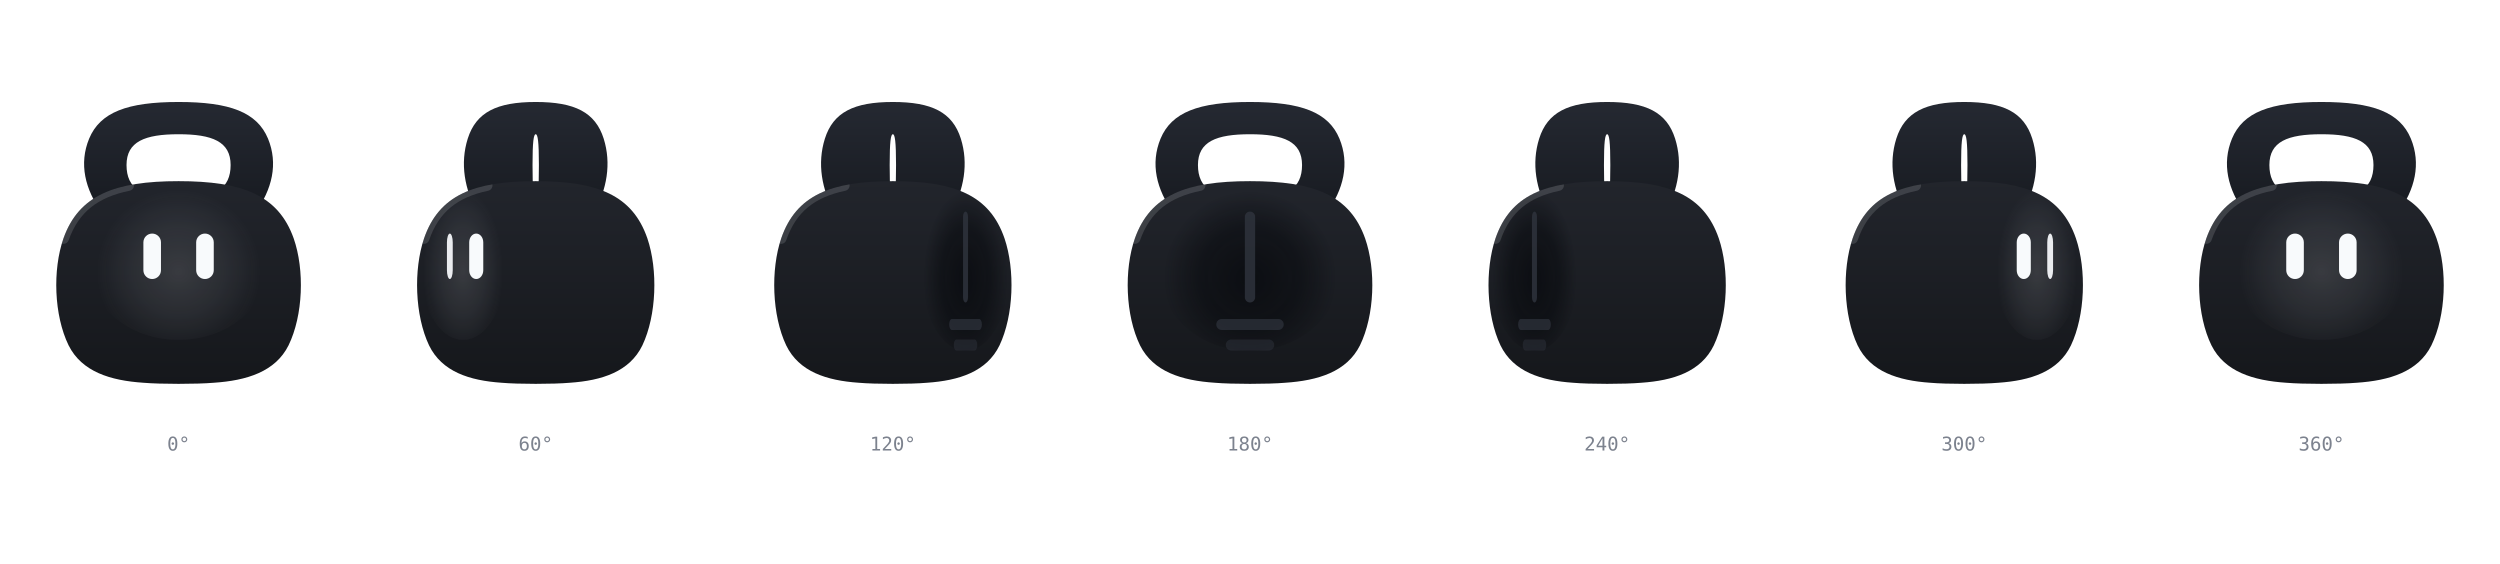
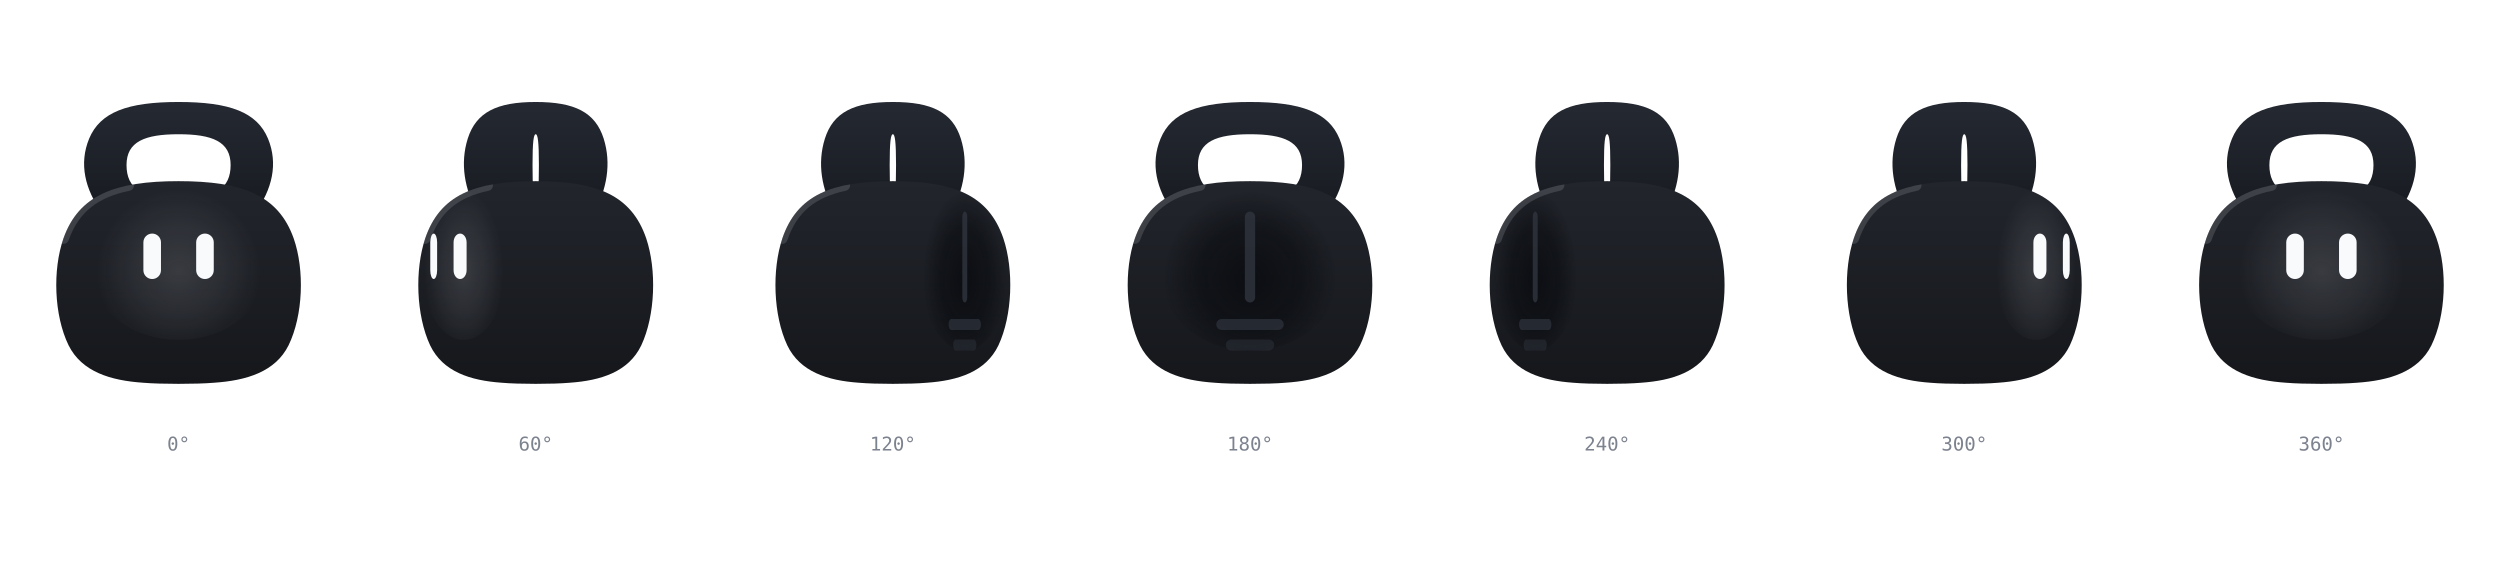
<svg xmlns="http://www.w3.org/2000/svg" width="2660" height="600" viewBox="0 0 2660 600" fill="none" role="img" aria-labelledby="turn-title">
  <defs>
    <linearGradient id="bodyFill" x1="0" y1="-140" x2="0" y2="140" gradientUnits="userSpaceOnUse">
      <stop offset="0" stop-color="#22252C" />
      <stop offset="1" stop-color="#15171B" />
    </linearGradient>
    <linearGradient id="handleFill" x1="0" y1="-78" x2="0" y2="78" gradientUnits="userSpaceOnUse">
      <stop offset="0" stop-color="#252932" />
      <stop offset="1" stop-color="#171A20" />
    </linearGradient>
    <radialGradient id="frontField" cx="0" cy="-14" r="112" gradientUnits="userSpaceOnUse">
      <stop offset="0" stop-color="#FFFFFF" stop-opacity="0.125" />
      <stop offset="0.55" stop-color="#E8ECF4" stop-opacity="0.071" />
      <stop offset="1" stop-color="#E8ECF4" stop-opacity="0" />
    </radialGradient>
    <radialGradient id="backField" cx="0" cy="-6" r="118" gradientUnits="userSpaceOnUse">
      <stop offset="0" stop-color="#05070B" stop-opacity="0.69" />
      <stop offset="0.6" stop-color="#05070B" stop-opacity="0.455" />
      <stop offset="1" stop-color="#05070B" stop-opacity="0" />
    </radialGradient>
    <radialGradient id="topShade" cx="0" cy="6" r="74" gradientUnits="userSpaceOnUse">
      <stop offset="0" stop-color="#0C0E12" stop-opacity="0.722" />
      <stop offset="0.5" stop-color="#0C0E12" stop-opacity="0.369" />
      <stop offset="1" stop-color="#0C0E12" stop-opacity="0" />
    </radialGradient>
    <clipPath id="bodyMask">
      <path d="M 0 -137.5 C 87 -137.5 136 -118.5 157 -59.5 C 172.04 -16.51 170 45.5 150 86.5 C 132 122.5 93 134.5 48 137.5 C 25 139.5 -25 139.5 -48 137.5 C -93 134.5 -132 122.5 -150 86.5 C -170 45.5 -172 -16.5 -157 -59.5 C -136 -118.5 -87 -137.5 0 -137.5 Z" />
    </clipPath>
    <clipPath id="handleMask" clip-rule="evenodd">
      <path d="M 0 -76 C 70 -76 107 -62 122 -26 C 136 8 128 43 104 76 C 34.67 76 -34.67 76 -104 76 C -128 43 -136 8 -122 -26 C -107 -62 -70 -76 0 -76 Z M 0 -32 C -46 -32 -71 -22 -71 10 C -71 42 -50 56 0 56 C 50 56 71 42 71 10 C 71 -22 46 -32 0 -32 Z" clip-rule="evenodd" />
    </clipPath>
  </defs>
  <g id="facing-0" transform="translate(190 300) scale(0.78)">
+     <clipPath id="cellMask-0">
+       <path transform="scale(1 1)" d="M 0 -137.5 C 87 -137.5 136 -118.5 157 -59.5 C 172.04 -16.51 170 45.5 150 86.5 C 132 122.5 93 134.5 48 137.5 C 25 139.5 -25 139.5 -48 137.5 C -93 134.5 -132 122.5 -150 86.5 C -170 45.5 -172 -16.5 -157 -59.5 C -136 -118.5 -87 -137.5 0 -137.5 Z" />
+     </clipPath>
    <g transform="translate(0 -169.5) scale(1 1)">
      <path fill-rule="evenodd" clip-rule="evenodd" d="M 0 -76 C 70 -76 107 -62 122 -26 C 136 8 128 43 104 76 C 34.67 76 -34.67 76 -104 76 C -128 43 -136 8 -122 -26 C -107 -62 -70 -76 0 -76 Z M 0 -32 C -46 -32 -71 -22 -71 10 C -71 42 -50 56 0 56 C 50 56 71 42 71 10 C 71 -22 46 -32 0 -32 Z" fill="url(#handleFill)" />
    </g>
    <g transform="scale(1 1)">
      <path d="M 0 -137.5 C 87 -137.5 136 -118.5 157 -59.5 C 172.04 -16.51 170 45.5 150 86.5 C 132 122.5 93 134.5 48 137.5 C 25 139.5 -25 139.5 -48 137.5 C -93 134.5 -132 122.5 -150 86.5 C -170 45.5 -172 -16.5 -157 -59.5 C -136 -118.5 -87 -137.5 0 -137.5 Z" fill="url(#bodyFill)" />
      <g id="depth" clip-path="url(#bodyMask)">
        <ellipse id="top-shade" cx="0" cy="-168" rx="160" ry="75" fill="url(#topShade)" />
        <g id="turn-front" transform="translate(0 0) scale(1 1)" opacity="1">
          <ellipse cx="0" cy="-28" rx="125" ry="107" fill="url(#frontField)" />
        </g>
        <g id="turn-back" transform="translate(0 0) scale(1 1)" opacity="0">
          <ellipse cx="0" cy="-18" rx="125" ry="112" fill="url(#backField)" />
          <rect x="-7" y="-96" width="14" height="124" rx="7" fill="#2E323C" opacity="0.85" />
          <rect x="-46" y="50.5" width="92" height="15" rx="7.5" fill="#2E323C" opacity="0.72" />
          <rect x="-33" y="78.5" width="66" height="15" rx="7.5" fill="#2E323C" opacity="0.5" />
        </g>
        <path id="rim-light" d="M -157 -59.5 C -142.3 -100.8 -113.88 -122.5 -68.31 -131.8" fill="none" stroke="#9C9EA5" stroke-width="15" stroke-linecap="round" stroke-linejoin="round" opacity="0.24" />
      </g>
    </g>
-     <g transform="translate(0 -35)">
-       <g transform="translate(-36 0) scale(1 1)" opacity="1">
-         <rect x="-12" y="-31" width="24" height="62" rx="12" fill="#F8FAFC" />
-       </g>
-       <g transform="translate(36 0) scale(1 1)" opacity="1">
-         <rect x="-12" y="-31" width="24" height="62" rx="12" fill="#F8FAFC" />
+     <g clip-path="url(#cellMask-0)">
+       <g transform="translate(0 -35)">
+         <g transform="translate(-36 0) scale(1 1)" opacity="1">
+           <rect x="-12" y="-31" width="24" height="62" rx="12" fill="#F8FAFC" />
+         </g>
+         <g transform="translate(36 0) scale(1 1)" opacity="1">
+           <rect x="-12" y="-31" width="24" height="62" rx="12" fill="#F8FAFC" />
+         </g>
      </g>
    </g>
    <text x="0" y="230" text-anchor="middle" font-family="ui-monospace, monospace" font-size="26" fill="#7C828E">0°</text>
  </g>
  <g id="facing-60" transform="translate(570 300) scale(0.78)">
-     <g transform="translate(0 -169.5) scale(0.76 1)">
-       <path fill-rule="evenodd" clip-rule="evenodd" d="M 0 -76 C 70 -76 107 -62 122 -26 C 136 8 128 43 104 76 C 34.67 76 -34.67 76 -104 76 C -128 43 -136 8 -122 -26 C -107 -62 -70 -76 0 -76 Z M 0 -32 C -3.71 -32 -5.72 -22 -5.72 10 C -5.72 42 -4.03 56 0 56 C 4.03 56 5.72 42 5.72 10 C 5.72 -22 3.71 -32 0 -32 Z" fill="url(#handleFill)" />
-     </g>
-     <g transform="scale(0.97 1)">
+     <clipPath id="cellMask-60">
+       <path transform="scale(0.96 1)" d="M 0 -137.5 C 87 -137.5 136 -118.5 157 -59.5 C 172.04 -16.51 170 45.5 150 86.5 C 132 122.5 93 134.5 48 137.5 C 25 139.5 -25 139.5 -48 137.5 C -93 134.5 -132 122.5 -150 86.5 C -170 45.5 -172 -16.5 -157 -59.5 C -136 -118.5 -87 -137.5 0 -137.5 Z" />
+     </clipPath>
+     <g transform="translate(0 -169.5) scale(0.76 1)">
+       <path fill-rule="evenodd" clip-rule="evenodd" d="M 0 -76 C 70 -76 107 -62 122 -26 C 136 8 128 43 104 76 C 34.67 76 -34.67 76 -104 76 C -128 43 -136 8 -122 -26 C -107 -62 -70 -76 0 -76 Z M 0 -32 C -3.71 -32 -5.72 -22 -5.72 10 C -5.72 42 -4.03 56 0 56 C 4.03 56 5.72 42 5.72 10 C 5.72 -22 3.71 -32 0 -32 Z" fill="url(#handleFill)" />
+     </g>
+     <g transform="scale(0.96 1)">
      <path d="M 0 -137.5 C 87 -137.5 136 -118.5 157 -59.5 C 172.04 -16.51 170 45.5 150 86.5 C 132 122.5 93 134.5 48 137.5 C 25 139.5 -25 139.5 -48 137.5 C -93 134.5 -132 122.5 -150 86.5 C -170 45.5 -172 -16.5 -157 -59.5 C -136 -118.5 -87 -137.5 0 -137.5 Z" fill="url(#bodyFill)" />
      <g id="depth" clip-path="url(#bodyMask)">
        <ellipse id="top-shade" cx="0" cy="-168" rx="160" ry="75" fill="url(#topShade)" />
        <g id="turn-front" transform="translate(-102.19 0) scale(0.5 1)" opacity="1">
          <ellipse cx="0" cy="-28" rx="125" ry="107" fill="url(#frontField)" />
        </g>
        <g id="turn-back" transform="translate(102.19 0) scale(0.5 1)" opacity="0">
          <ellipse cx="0" cy="-18" rx="125" ry="112" fill="url(#backField)" />
          <rect x="-7" y="-96" width="14" height="124" rx="7" fill="#2E323C" opacity="0.85" />
          <rect x="-46" y="50.5" width="92" height="15" rx="7.5" fill="#2E323C" opacity="0.72" />
          <rect x="-33" y="78.5" width="66" height="15" rx="7.5" fill="#2E323C" opacity="0.5" />
        </g>
        <path id="rim-light" d="M -157 -59.5 C -142.3 -100.8 -113.88 -122.5 -68.31 -131.8" fill="none" stroke="#9C9EA5" stroke-width="15" stroke-linecap="round" stroke-linejoin="round" opacity="0.24" />
      </g>
    </g>
-     <g transform="translate(0 -35)">
-       <g transform="translate(-117.14 0) scale(0.33 1)" opacity="0.93">
-         <rect x="-12" y="-31" width="24" height="62" rx="12" fill="#F8FAFC" />
-       </g>
-       <g transform="translate(-81.14 0) scale(0.8 1)" opacity="1">
-         <rect x="-12" y="-31" width="24" height="62" rx="12" fill="#F8FAFC" />
+     <g clip-path="url(#cellMask-60)">
+       <g transform="translate(0 -35)">
+         <g transform="translate(-139.16 0) scale(0.39 1)" opacity="1">
+           <rect x="-12" y="-31" width="24" height="62" rx="12" fill="#F8FAFC" />
+         </g>
+         <g transform="translate(-103.16 0) scale(0.74 1)" opacity="1">
+           <rect x="-12" y="-31" width="24" height="62" rx="12" fill="#F8FAFC" />
+         </g>
      </g>
    </g>
    <text x="0" y="230" text-anchor="middle" font-family="ui-monospace, monospace" font-size="26" fill="#7C828E">60°</text>
  </g>
  <g id="facing-120" transform="translate(950 300) scale(0.78)">
-     <g transform="translate(0 -169.5) scale(0.76 1)">
-       <path fill-rule="evenodd" clip-rule="evenodd" d="M 0 -76 C 70 -76 107 -62 122 -26 C 136 8 128 43 104 76 C 34.67 76 -34.67 76 -104 76 C -128 43 -136 8 -122 -26 C -107 -62 -70 -76 0 -76 Z M 0 -32 C -3.71 -32 -5.72 -22 -5.72 10 C -5.72 42 -4.03 56 0 56 C 4.03 56 5.72 42 5.72 10 C 5.72 -22 3.71 -32 0 -32 Z" fill="url(#handleFill)" />
-     </g>
-     <g transform="scale(0.97 1)">
+     <clipPath id="cellMask-120">
+       <path transform="scale(0.96 1)" d="M 0 -137.5 C 87 -137.5 136 -118.5 157 -59.5 C 172.04 -16.51 170 45.5 150 86.5 C 132 122.5 93 134.5 48 137.5 C 25 139.5 -25 139.5 -48 137.5 C -93 134.5 -132 122.5 -150 86.5 C -170 45.5 -172 -16.5 -157 -59.5 C -136 -118.5 -87 -137.5 0 -137.5 Z" />
+     </clipPath>
+     <g transform="translate(0 -169.5) scale(0.76 1)">
+       <path fill-rule="evenodd" clip-rule="evenodd" d="M 0 -76 C 70 -76 107 -62 122 -26 C 136 8 128 43 104 76 C 34.67 76 -34.67 76 -104 76 C -128 43 -136 8 -122 -26 C -107 -62 -70 -76 0 -76 Z M 0 -32 C -3.71 -32 -5.72 -22 -5.72 10 C -5.72 42 -4.03 56 0 56 C 4.03 56 5.72 42 5.72 10 C 5.72 -22 3.71 -32 0 -32 Z" fill="url(#handleFill)" />
+     </g>
+     <g transform="scale(0.96 1)">
      <path d="M 0 -137.5 C 87 -137.5 136 -118.5 157 -59.5 C 172.04 -16.51 170 45.5 150 86.5 C 132 122.5 93 134.5 48 137.5 C 25 139.5 -25 139.5 -48 137.5 C -93 134.5 -132 122.5 -150 86.5 C -170 45.5 -172 -16.5 -157 -59.5 C -136 -118.5 -87 -137.5 0 -137.5 Z" fill="url(#bodyFill)" />
      <g id="depth" clip-path="url(#bodyMask)">
        <ellipse id="top-shade" cx="0" cy="-168" rx="160" ry="75" fill="url(#topShade)" />
        <g id="turn-front" transform="translate(-102.19 0) scale(0.5 1)" opacity="0">
          <ellipse cx="0" cy="-28" rx="125" ry="107" fill="url(#frontField)" />
        </g>
        <g id="turn-back" transform="translate(102.19 0) scale(0.5 1)" opacity="1">
          <ellipse cx="0" cy="-18" rx="125" ry="112" fill="url(#backField)" />
          <rect x="-7" y="-96" width="14" height="124" rx="7" fill="#2E323C" opacity="0.85" />
          <rect x="-46" y="50.5" width="92" height="15" rx="7.5" fill="#2E323C" opacity="0.72" />
          <rect x="-33" y="78.5" width="66" height="15" rx="7.5" fill="#2E323C" opacity="0.5" />
        </g>
        <path id="rim-light" d="M -157 -59.5 C -142.3 -100.8 -113.88 -122.5 -68.31 -131.8" fill="none" stroke="#9C9EA5" stroke-width="15" stroke-linecap="round" stroke-linejoin="round" opacity="0.24" />
      </g>
    </g>
-     <g transform="translate(0 -35)">
- 
- 
+     <g clip-path="url(#cellMask-120)">
+       <g transform="translate(0 -35)">
+ 
+ 
+       </g>
    </g>
    <text x="0" y="230" text-anchor="middle" font-family="ui-monospace, monospace" font-size="26" fill="#7C828E">120°</text>
  </g>
  <g id="facing-180" transform="translate(1330 300) scale(0.78)">
+     <clipPath id="cellMask-180">
+       <path transform="scale(1 1)" d="M 0 -137.5 C 87 -137.5 136 -118.5 157 -59.5 C 172.04 -16.51 170 45.5 150 86.5 C 132 122.5 93 134.5 48 137.5 C 25 139.5 -25 139.5 -48 137.5 C -93 134.5 -132 122.5 -150 86.5 C -170 45.5 -172 -16.5 -157 -59.5 C -136 -118.5 -87 -137.5 0 -137.5 Z" />
+     </clipPath>
    <g transform="translate(0 -169.5) scale(1 1)">
      <path fill-rule="evenodd" clip-rule="evenodd" d="M 0 -76 C 70 -76 107 -62 122 -26 C 136 8 128 43 104 76 C 34.67 76 -34.67 76 -104 76 C -128 43 -136 8 -122 -26 C -107 -62 -70 -76 0 -76 Z M 0 -32 C -46 -32 -71 -22 -71 10 C -71 42 -50 56 0 56 C 50 56 71 42 71 10 C 71 -22 46 -32 0 -32 Z" fill="url(#handleFill)" />
    </g>
    <g transform="scale(1 1)">
      <path d="M 0 -137.5 C 87 -137.5 136 -118.5 157 -59.5 C 172.04 -16.51 170 45.5 150 86.5 C 132 122.5 93 134.5 48 137.5 C 25 139.5 -25 139.5 -48 137.5 C -93 134.5 -132 122.5 -150 86.5 C -170 45.5 -172 -16.5 -157 -59.5 C -136 -118.5 -87 -137.5 0 -137.5 Z" fill="url(#bodyFill)" />
      <g id="depth" clip-path="url(#bodyMask)">
        <ellipse id="top-shade" cx="0" cy="-168" rx="160" ry="75" fill="url(#topShade)" />
        <g id="turn-front" transform="translate(0 0) scale(1 1)" opacity="0">
          <ellipse cx="0" cy="-28" rx="125" ry="107" fill="url(#frontField)" />
        </g>
        <g id="turn-back" transform="translate(0 0) scale(1 1)" opacity="1">
          <ellipse cx="0" cy="-18" rx="125" ry="112" fill="url(#backField)" />
          <rect x="-7" y="-96" width="14" height="124" rx="7" fill="#2E323C" opacity="0.85" />
          <rect x="-46" y="50.5" width="92" height="15" rx="7.5" fill="#2E323C" opacity="0.72" />
          <rect x="-33" y="78.5" width="66" height="15" rx="7.5" fill="#2E323C" opacity="0.5" />
        </g>
        <path id="rim-light" d="M -157 -59.5 C -142.3 -100.8 -113.88 -122.5 -68.31 -131.8" fill="none" stroke="#9C9EA5" stroke-width="15" stroke-linecap="round" stroke-linejoin="round" opacity="0.24" />
      </g>
    </g>
-     <g transform="translate(0 -35)">
- 
- 
+     <g clip-path="url(#cellMask-180)">
+       <g transform="translate(0 -35)">
+ 
+ 
+       </g>
    </g>
    <text x="0" y="230" text-anchor="middle" font-family="ui-monospace, monospace" font-size="26" fill="#7C828E">180°</text>
  </g>
  <g id="facing-240" transform="translate(1710 300) scale(0.78)">
-     <g transform="translate(0 -169.5) scale(0.76 1)">
-       <path fill-rule="evenodd" clip-rule="evenodd" d="M 0 -76 C 70 -76 107 -62 122 -26 C 136 8 128 43 104 76 C 34.67 76 -34.67 76 -104 76 C -128 43 -136 8 -122 -26 C -107 -62 -70 -76 0 -76 Z M 0 -32 C -3.71 -32 -5.72 -22 -5.72 10 C -5.72 42 -4.03 56 0 56 C 4.03 56 5.72 42 5.72 10 C 5.72 -22 3.71 -32 0 -32 Z" fill="url(#handleFill)" />
-     </g>
-     <g transform="scale(0.97 1)">
+     <clipPath id="cellMask-240">
+       <path transform="scale(0.96 1)" d="M 0 -137.5 C 87 -137.5 136 -118.5 157 -59.5 C 172.04 -16.51 170 45.5 150 86.5 C 132 122.5 93 134.5 48 137.5 C 25 139.5 -25 139.5 -48 137.5 C -93 134.5 -132 122.5 -150 86.5 C -170 45.5 -172 -16.5 -157 -59.5 C -136 -118.5 -87 -137.5 0 -137.5 Z" />
+     </clipPath>
+     <g transform="translate(0 -169.5) scale(0.76 1)">
+       <path fill-rule="evenodd" clip-rule="evenodd" d="M 0 -76 C 70 -76 107 -62 122 -26 C 136 8 128 43 104 76 C 34.67 76 -34.67 76 -104 76 C -128 43 -136 8 -122 -26 C -107 -62 -70 -76 0 -76 Z M 0 -32 C -3.71 -32 -5.72 -22 -5.72 10 C -5.72 42 -4.03 56 0 56 C 4.03 56 5.72 42 5.72 10 C 5.72 -22 3.71 -32 0 -32 Z" fill="url(#handleFill)" />
+     </g>
+     <g transform="scale(0.96 1)">
      <path d="M 0 -137.5 C 87 -137.5 136 -118.5 157 -59.5 C 172.04 -16.51 170 45.5 150 86.5 C 132 122.5 93 134.5 48 137.5 C 25 139.5 -25 139.5 -48 137.5 C -93 134.5 -132 122.5 -150 86.5 C -170 45.5 -172 -16.5 -157 -59.5 C -136 -118.5 -87 -137.5 0 -137.5 Z" fill="url(#bodyFill)" />
      <g id="depth" clip-path="url(#bodyMask)">
        <ellipse id="top-shade" cx="0" cy="-168" rx="160" ry="75" fill="url(#topShade)" />
        <g id="turn-front" transform="translate(102.19 0) scale(0.5 1)" opacity="0">
          <ellipse cx="0" cy="-28" rx="125" ry="107" fill="url(#frontField)" />
        </g>
        <g id="turn-back" transform="translate(-102.19 0) scale(0.5 1)" opacity="1">
          <ellipse cx="0" cy="-18" rx="125" ry="112" fill="url(#backField)" />
          <rect x="-7" y="-96" width="14" height="124" rx="7" fill="#2E323C" opacity="0.85" />
          <rect x="-46" y="50.5" width="92" height="15" rx="7.5" fill="#2E323C" opacity="0.72" />
          <rect x="-33" y="78.5" width="66" height="15" rx="7.5" fill="#2E323C" opacity="0.5" />
        </g>
        <path id="rim-light" d="M -157 -59.5 C -142.3 -100.8 -113.88 -122.5 -68.31 -131.8" fill="none" stroke="#9C9EA5" stroke-width="15" stroke-linecap="round" stroke-linejoin="round" opacity="0.24" />
      </g>
    </g>
-     <g transform="translate(0 -35)">
- 
- 
+     <g clip-path="url(#cellMask-240)">
+       <g transform="translate(0 -35)">
+ 
+ 
+       </g>
    </g>
    <text x="0" y="230" text-anchor="middle" font-family="ui-monospace, monospace" font-size="26" fill="#7C828E">240°</text>
  </g>
  <g id="facing-300" transform="translate(2090 300) scale(0.78)">
-     <g transform="translate(0 -169.5) scale(0.76 1)">
-       <path fill-rule="evenodd" clip-rule="evenodd" d="M 0 -76 C 70 -76 107 -62 122 -26 C 136 8 128 43 104 76 C 34.67 76 -34.67 76 -104 76 C -128 43 -136 8 -122 -26 C -107 -62 -70 -76 0 -76 Z M 0 -32 C -3.71 -32 -5.72 -22 -5.72 10 C -5.72 42 -4.03 56 0 56 C 4.03 56 5.72 42 5.72 10 C 5.72 -22 3.71 -32 0 -32 Z" fill="url(#handleFill)" />
-     </g>
-     <g transform="scale(0.97 1)">
+     <clipPath id="cellMask-300">
+       <path transform="scale(0.96 1)" d="M 0 -137.5 C 87 -137.5 136 -118.5 157 -59.5 C 172.04 -16.51 170 45.5 150 86.5 C 132 122.5 93 134.5 48 137.5 C 25 139.5 -25 139.5 -48 137.5 C -93 134.5 -132 122.5 -150 86.5 C -170 45.5 -172 -16.5 -157 -59.5 C -136 -118.5 -87 -137.5 0 -137.5 Z" />
+     </clipPath>
+     <g transform="translate(0 -169.5) scale(0.76 1)">
+       <path fill-rule="evenodd" clip-rule="evenodd" d="M 0 -76 C 70 -76 107 -62 122 -26 C 136 8 128 43 104 76 C 34.67 76 -34.67 76 -104 76 C -128 43 -136 8 -122 -26 C -107 -62 -70 -76 0 -76 Z M 0 -32 C -3.71 -32 -5.72 -22 -5.72 10 C -5.72 42 -4.03 56 0 56 C 4.03 56 5.72 42 5.72 10 C 5.72 -22 3.71 -32 0 -32 Z" fill="url(#handleFill)" />
+     </g>
+     <g transform="scale(0.96 1)">
      <path d="M 0 -137.5 C 87 -137.5 136 -118.5 157 -59.5 C 172.04 -16.51 170 45.5 150 86.5 C 132 122.5 93 134.5 48 137.5 C 25 139.5 -25 139.5 -48 137.5 C -93 134.5 -132 122.5 -150 86.5 C -170 45.5 -172 -16.5 -157 -59.5 C -136 -118.5 -87 -137.5 0 -137.5 Z" fill="url(#bodyFill)" />
      <g id="depth" clip-path="url(#bodyMask)">
        <ellipse id="top-shade" cx="0" cy="-168" rx="160" ry="75" fill="url(#topShade)" />
        <g id="turn-front" transform="translate(102.19 0) scale(0.5 1)" opacity="1">
          <ellipse cx="0" cy="-28" rx="125" ry="107" fill="url(#frontField)" />
        </g>
        <g id="turn-back" transform="translate(-102.19 0) scale(0.5 1)" opacity="0">
          <ellipse cx="0" cy="-18" rx="125" ry="112" fill="url(#backField)" />
          <rect x="-7" y="-96" width="14" height="124" rx="7" fill="#2E323C" opacity="0.85" />
          <rect x="-46" y="50.5" width="92" height="15" rx="7.5" fill="#2E323C" opacity="0.72" />
          <rect x="-33" y="78.5" width="66" height="15" rx="7.5" fill="#2E323C" opacity="0.5" />
        </g>
        <path id="rim-light" d="M -157 -59.5 C -142.3 -100.8 -113.88 -122.5 -68.31 -131.8" fill="none" stroke="#9C9EA5" stroke-width="15" stroke-linecap="round" stroke-linejoin="round" opacity="0.24" />
      </g>
    </g>
-     <g transform="translate(0 -35)">
-       <g transform="translate(81.14 0) scale(0.8 1)" opacity="1">
-         <rect x="-12" y="-31" width="24" height="62" rx="12" fill="#F8FAFC" />
-       </g>
-       <g transform="translate(117.14 0) scale(0.33 1)" opacity="0.93">
-         <rect x="-12" y="-31" width="24" height="62" rx="12" fill="#F8FAFC" />
+     <g clip-path="url(#cellMask-300)">
+       <g transform="translate(0 -35)">
+         <g transform="translate(103.16 0) scale(0.74 1)" opacity="1">
+           <rect x="-12" y="-31" width="24" height="62" rx="12" fill="#F8FAFC" />
+         </g>
+         <g transform="translate(139.16 0) scale(0.39 1)" opacity="1">
+           <rect x="-12" y="-31" width="24" height="62" rx="12" fill="#F8FAFC" />
+         </g>
      </g>
    </g>
    <text x="0" y="230" text-anchor="middle" font-family="ui-monospace, monospace" font-size="26" fill="#7C828E">300°</text>
  </g>
  <g id="facing-360" transform="translate(2470 300) scale(0.78)">
+     <clipPath id="cellMask-360">
+       <path transform="scale(1 1)" d="M 0 -137.5 C 87 -137.5 136 -118.5 157 -59.5 C 172.04 -16.51 170 45.5 150 86.5 C 132 122.5 93 134.5 48 137.5 C 25 139.5 -25 139.5 -48 137.5 C -93 134.5 -132 122.5 -150 86.5 C -170 45.5 -172 -16.5 -157 -59.5 C -136 -118.5 -87 -137.5 0 -137.5 Z" />
+     </clipPath>
    <g transform="translate(0 -169.5) scale(1 1)">
      <path fill-rule="evenodd" clip-rule="evenodd" d="M 0 -76 C 70 -76 107 -62 122 -26 C 136 8 128 43 104 76 C 34.67 76 -34.67 76 -104 76 C -128 43 -136 8 -122 -26 C -107 -62 -70 -76 0 -76 Z M 0 -32 C -46 -32 -71 -22 -71 10 C -71 42 -50 56 0 56 C 50 56 71 42 71 10 C 71 -22 46 -32 0 -32 Z" fill="url(#handleFill)" />
    </g>
    <g transform="scale(1 1)">
      <path d="M 0 -137.5 C 87 -137.5 136 -118.5 157 -59.5 C 172.04 -16.51 170 45.5 150 86.5 C 132 122.5 93 134.5 48 137.5 C 25 139.5 -25 139.5 -48 137.5 C -93 134.5 -132 122.5 -150 86.5 C -170 45.5 -172 -16.5 -157 -59.5 C -136 -118.5 -87 -137.5 0 -137.5 Z" fill="url(#bodyFill)" />
      <g id="depth" clip-path="url(#bodyMask)">
        <ellipse id="top-shade" cx="0" cy="-168" rx="160" ry="75" fill="url(#topShade)" />
        <g id="turn-front" transform="translate(0 0) scale(1 1)" opacity="1">
          <ellipse cx="0" cy="-28" rx="125" ry="107" fill="url(#frontField)" />
        </g>
        <g id="turn-back" transform="translate(0 0) scale(1 1)" opacity="0">
          <ellipse cx="0" cy="-18" rx="125" ry="112" fill="url(#backField)" />
          <rect x="-7" y="-96" width="14" height="124" rx="7" fill="#2E323C" opacity="0.85" />
          <rect x="-46" y="50.5" width="92" height="15" rx="7.5" fill="#2E323C" opacity="0.72" />
          <rect x="-33" y="78.5" width="66" height="15" rx="7.5" fill="#2E323C" opacity="0.5" />
        </g>
        <path id="rim-light" d="M -157 -59.5 C -142.3 -100.8 -113.88 -122.5 -68.31 -131.8" fill="none" stroke="#9C9EA5" stroke-width="15" stroke-linecap="round" stroke-linejoin="round" opacity="0.24" />
      </g>
    </g>
-     <g transform="translate(0 -35)">
-       <g transform="translate(-36 0) scale(1 1)" opacity="1">
-         <rect x="-12" y="-31" width="24" height="62" rx="12" fill="#F8FAFC" />
-       </g>
-       <g transform="translate(36 0) scale(1 1)" opacity="1">
-         <rect x="-12" y="-31" width="24" height="62" rx="12" fill="#F8FAFC" />
+     <g clip-path="url(#cellMask-360)">
+       <g transform="translate(0 -35)">
+         <g transform="translate(-36 0) scale(1 1)" opacity="1">
+           <rect x="-12" y="-31" width="24" height="62" rx="12" fill="#F8FAFC" />
+         </g>
+         <g transform="translate(36 0) scale(1 1)" opacity="1">
+           <rect x="-12" y="-31" width="24" height="62" rx="12" fill="#F8FAFC" />
+         </g>
      </g>
    </g>
    <text x="0" y="230" text-anchor="middle" font-family="ui-monospace, monospace" font-size="26" fill="#7C828E">360°</text>
  </g>
</svg>
